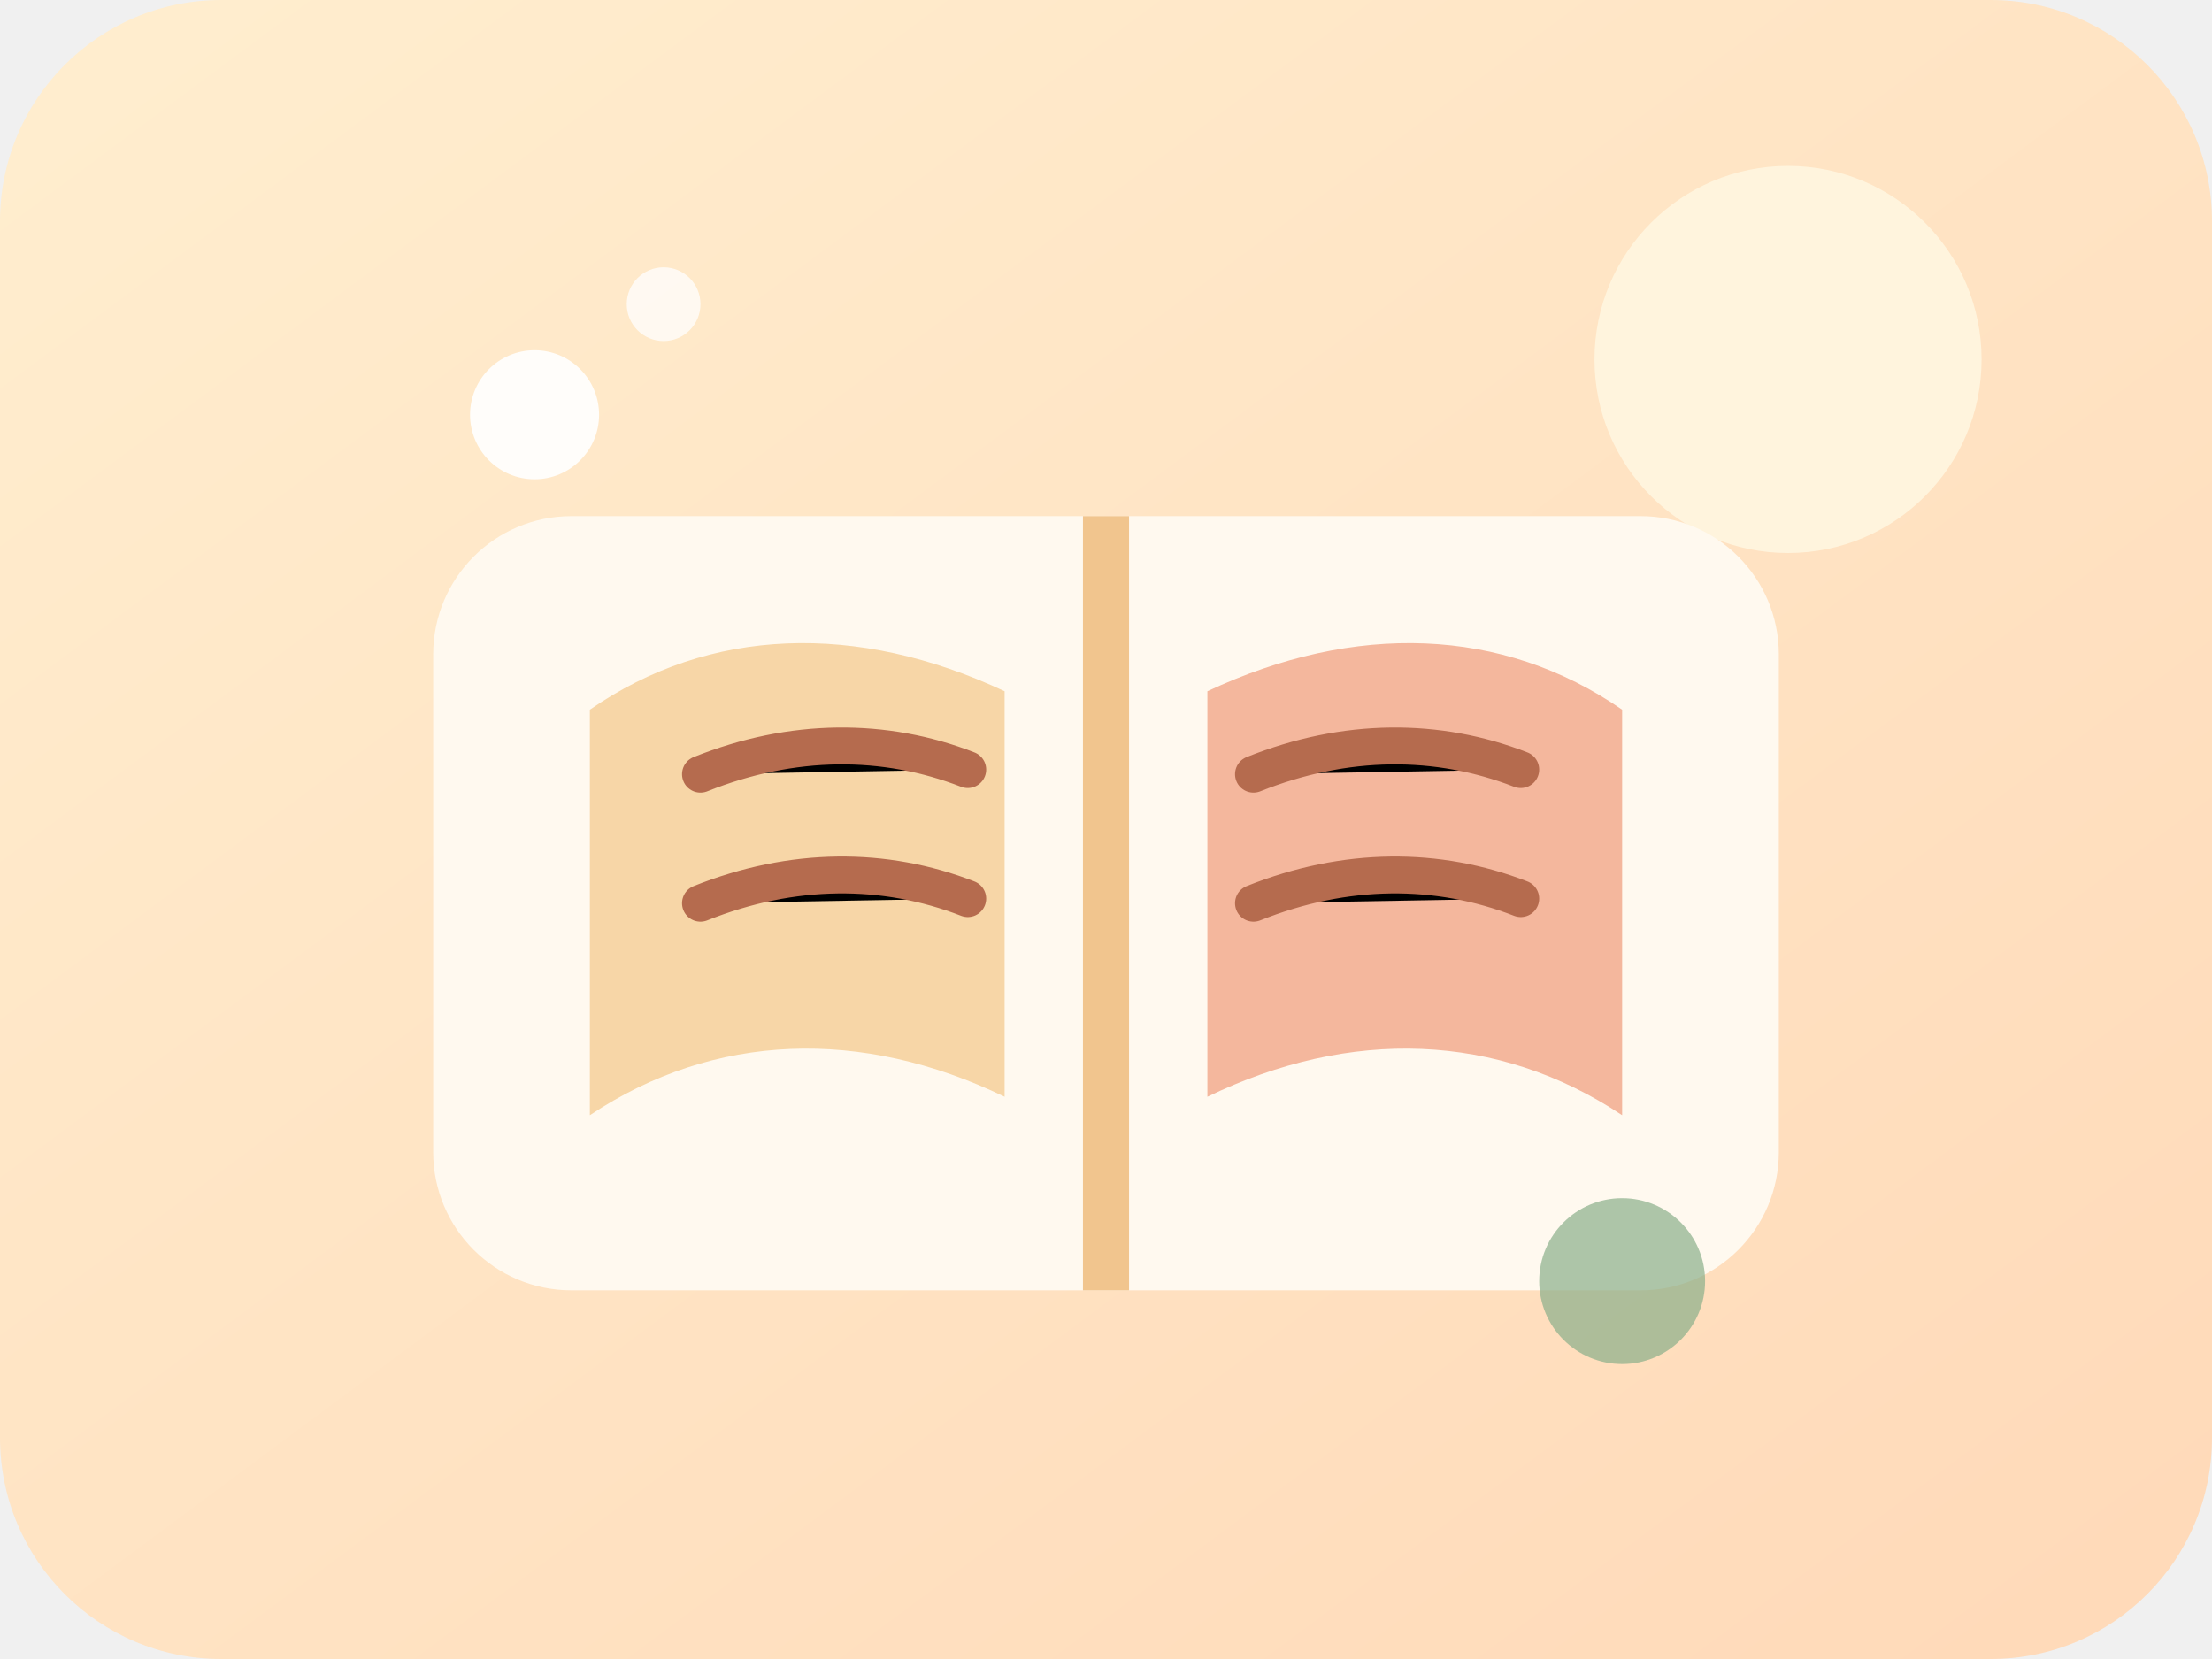
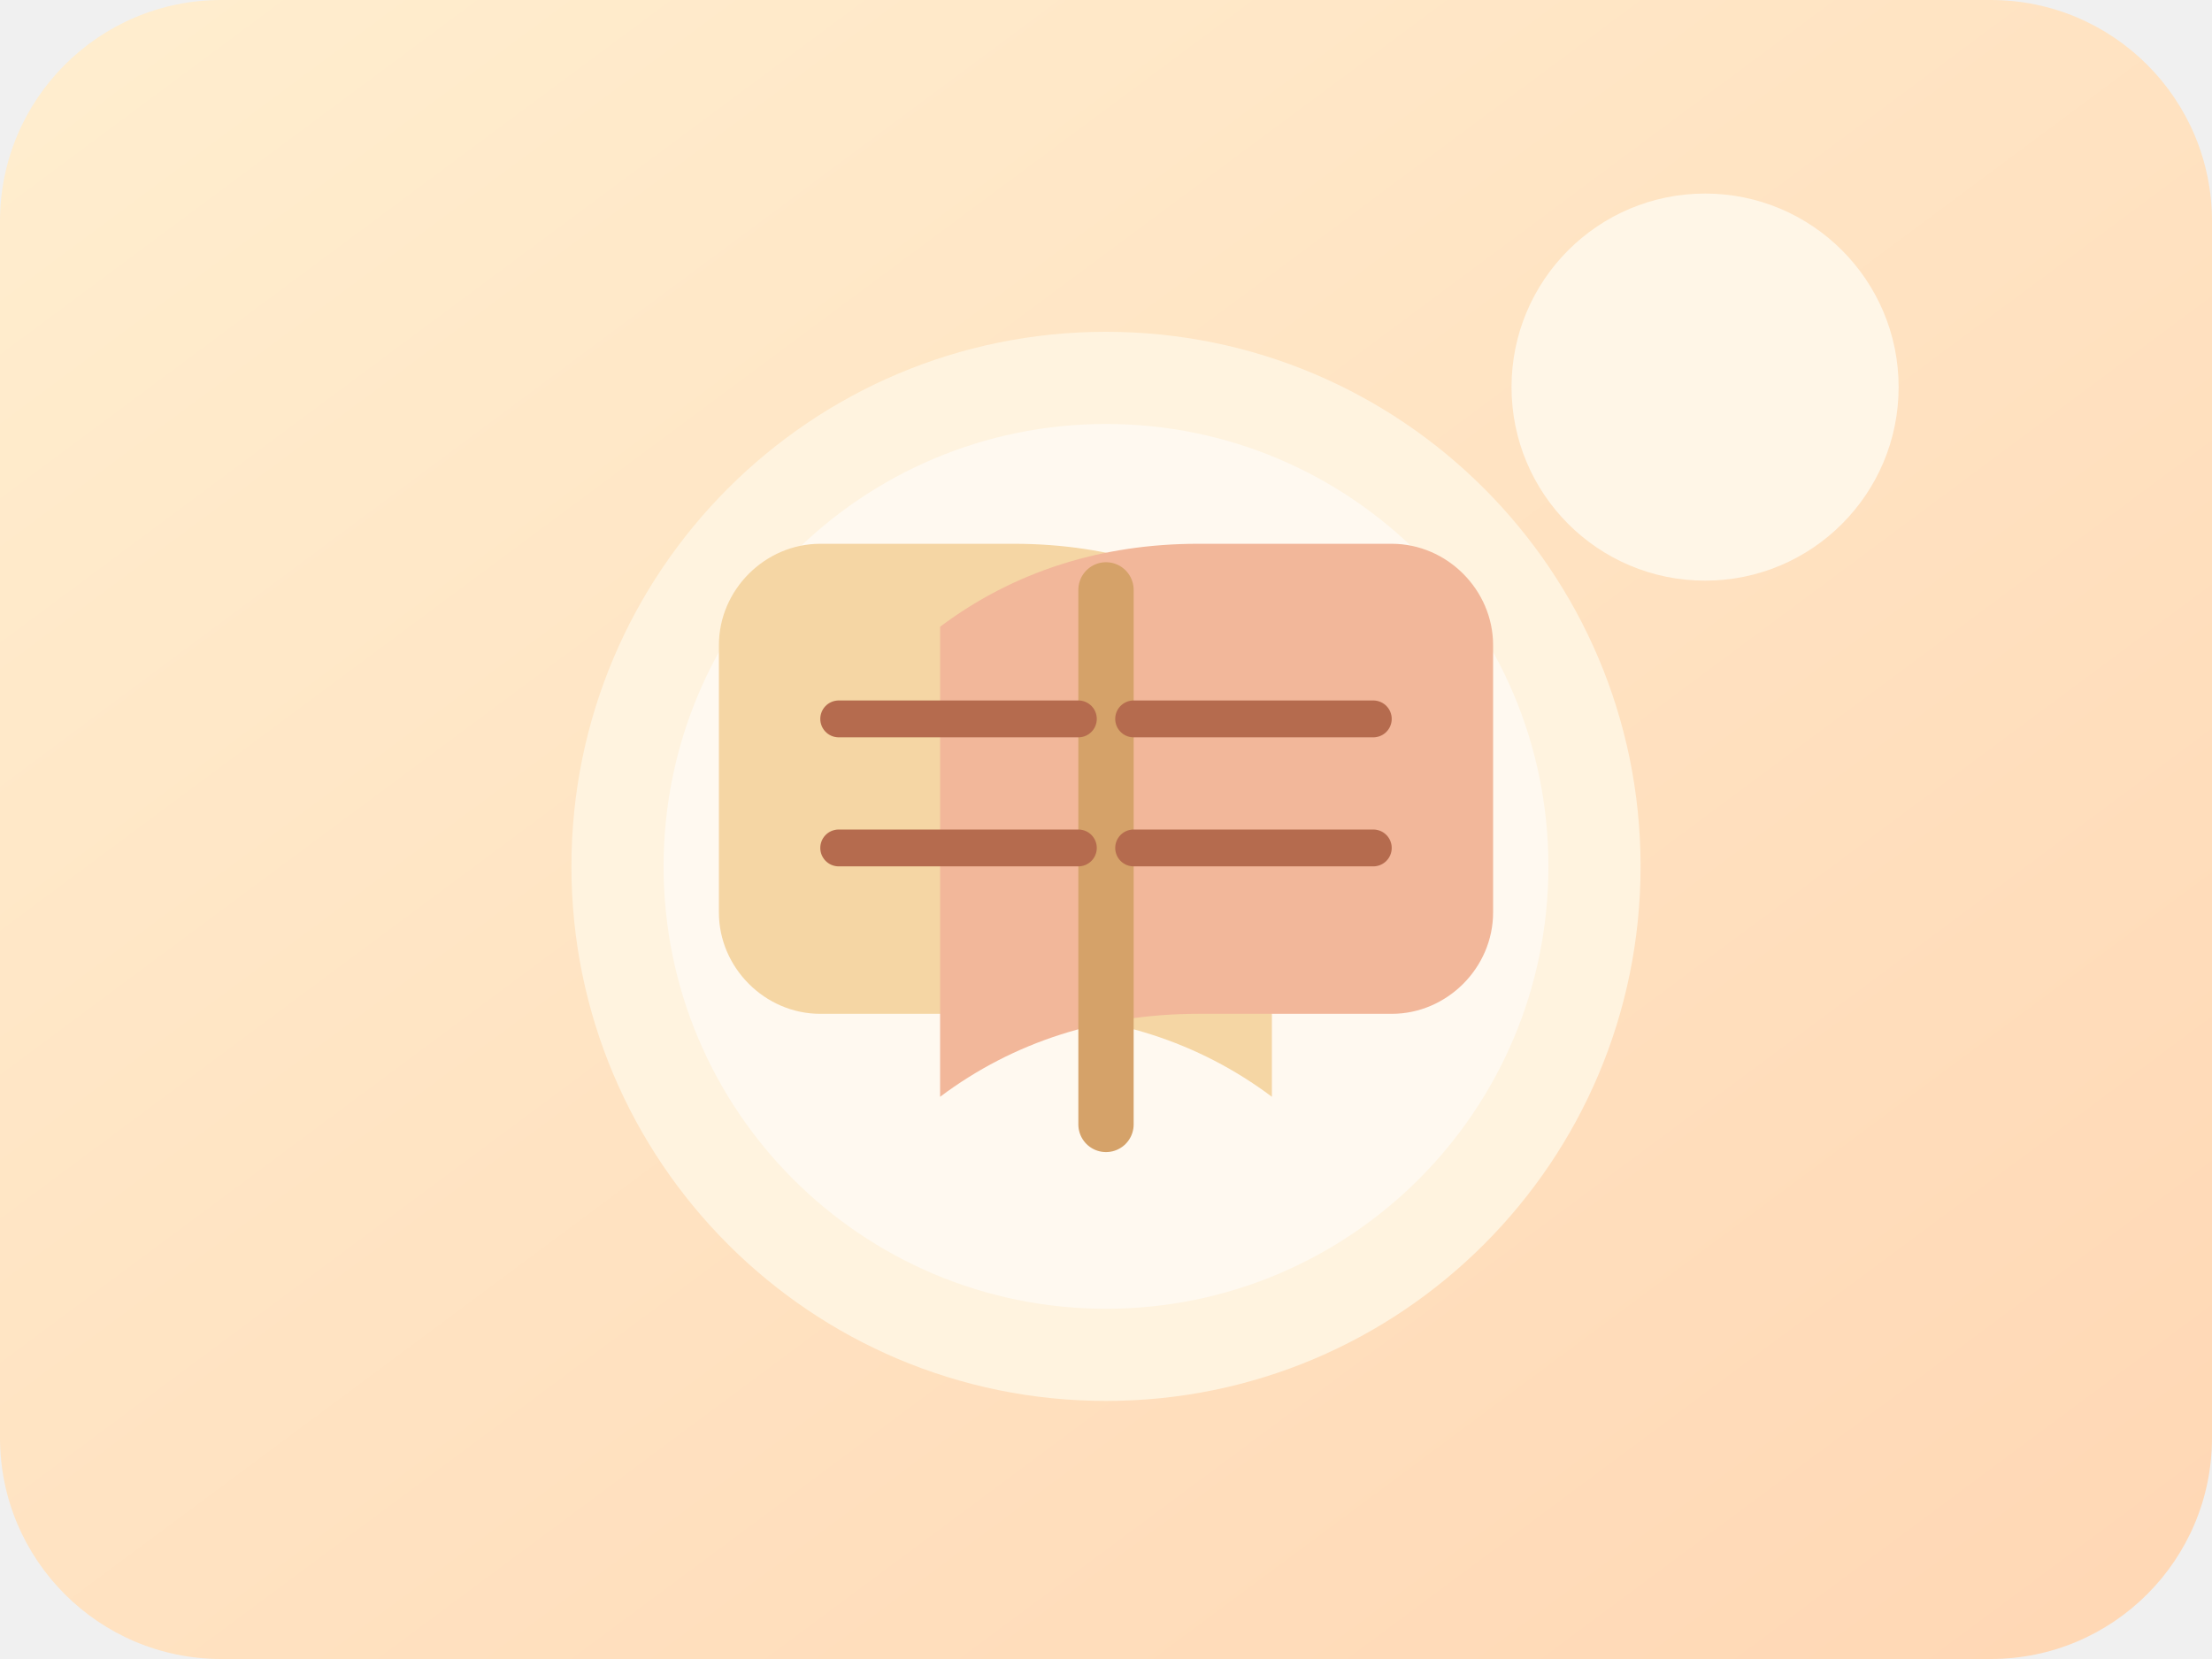
<svg xmlns="http://www.w3.org/2000/svg" viewBox="0 0 480 360" role="img" aria-label="Livro de receitas">
  <defs>
    <linearGradient id="bg" x1="0%" y1="0%" x2="100%" y2="100%">
      <stop offset="0%" stop-color="#ffeecf" />
-       <stop offset="100%" stop-color="#ffd9b8" />
+       <stop offset="100%" stop-color="#ffd7b4" />
    </linearGradient>
  </defs>
  <rect width="480" height="360" rx="48" fill="url(#bg)" />
-   <circle cx="388" cy="78" r="42" fill="#fff4dd" />
-   <circle cx="116" cy="90" r="14" fill="#ffffff" fill-opacity="0.9" />
-   <circle cx="144" cy="66" r="8" fill="#ffffff" fill-opacity="0.75" />
-   <rect x="94" y="112" width="292" height="168" rx="30" fill="#fff9ef" />
-   <path d="M240 112v168" stroke="#f1c58e" stroke-width="10" />
-   <path d="M128 154c26-18 58-19 90-4v88c-31-15-63-14-90 4z" fill="#f7d6a7" />
-   <path d="M262 150c32-15 64-14 90 4v88c-27-18-59-19-90-4z" fill="#f4b79d" />
-   <path d="M152 168c20-8 40-8 58-1" stroke="#b56b4e" stroke-width="8" stroke-linecap="round" />
-   <path d="M272 168c20-8 40-8 58-1" stroke="#b56b4e" stroke-width="8" stroke-linecap="round" />
-   <path d="M152 196c20-8 40-8 58-1" stroke="#b56b4e" stroke-width="8" stroke-linecap="round" />
-   <path d="M272 196c20-8 40-8 58-1" stroke="#b56b4e" stroke-width="8" stroke-linecap="round" />
-   <circle cx="352" cy="278" r="18" fill="#8bb08b" fill-opacity="0.7" />
+   <circle cx="240" cy="188" r="116" fill="#fff3df" />
+   <circle cx="240" cy="188" r="96" fill="#fff9f0" />
+   <circle cx="370" cy="84" r="42" fill="#fff6e7" />
+   <path d="M156 140c0-12 10-22 22-22h42c21 0 40 6 56 18v102c-16-12-35-18-56-18h-42c-12 0-22-10-22-22z" fill="#f5d6a4" />
+   <path d="M324 140c0-12-10-22-22-22h-42c-21 0-40 6-56 18v102c16-12 35-18 56-18h42c12 0 22-10 22-22z" fill="#f2b79a" />
+   <path d="M240 128v116" stroke="#d5a269" stroke-width="12" stroke-linecap="round" />
+   <path d="M182 156h52" stroke="#b56b4e" stroke-width="8" stroke-linecap="round" />
+   <path d="M182 184h52" stroke="#b56b4e" stroke-width="8" stroke-linecap="round" />
+   <path d="M246 156h52" stroke="#b56b4e" stroke-width="8" stroke-linecap="round" />
+   <path d="M246 184h52" stroke="#b56b4e" stroke-width="8" stroke-linecap="round" />
</svg>
